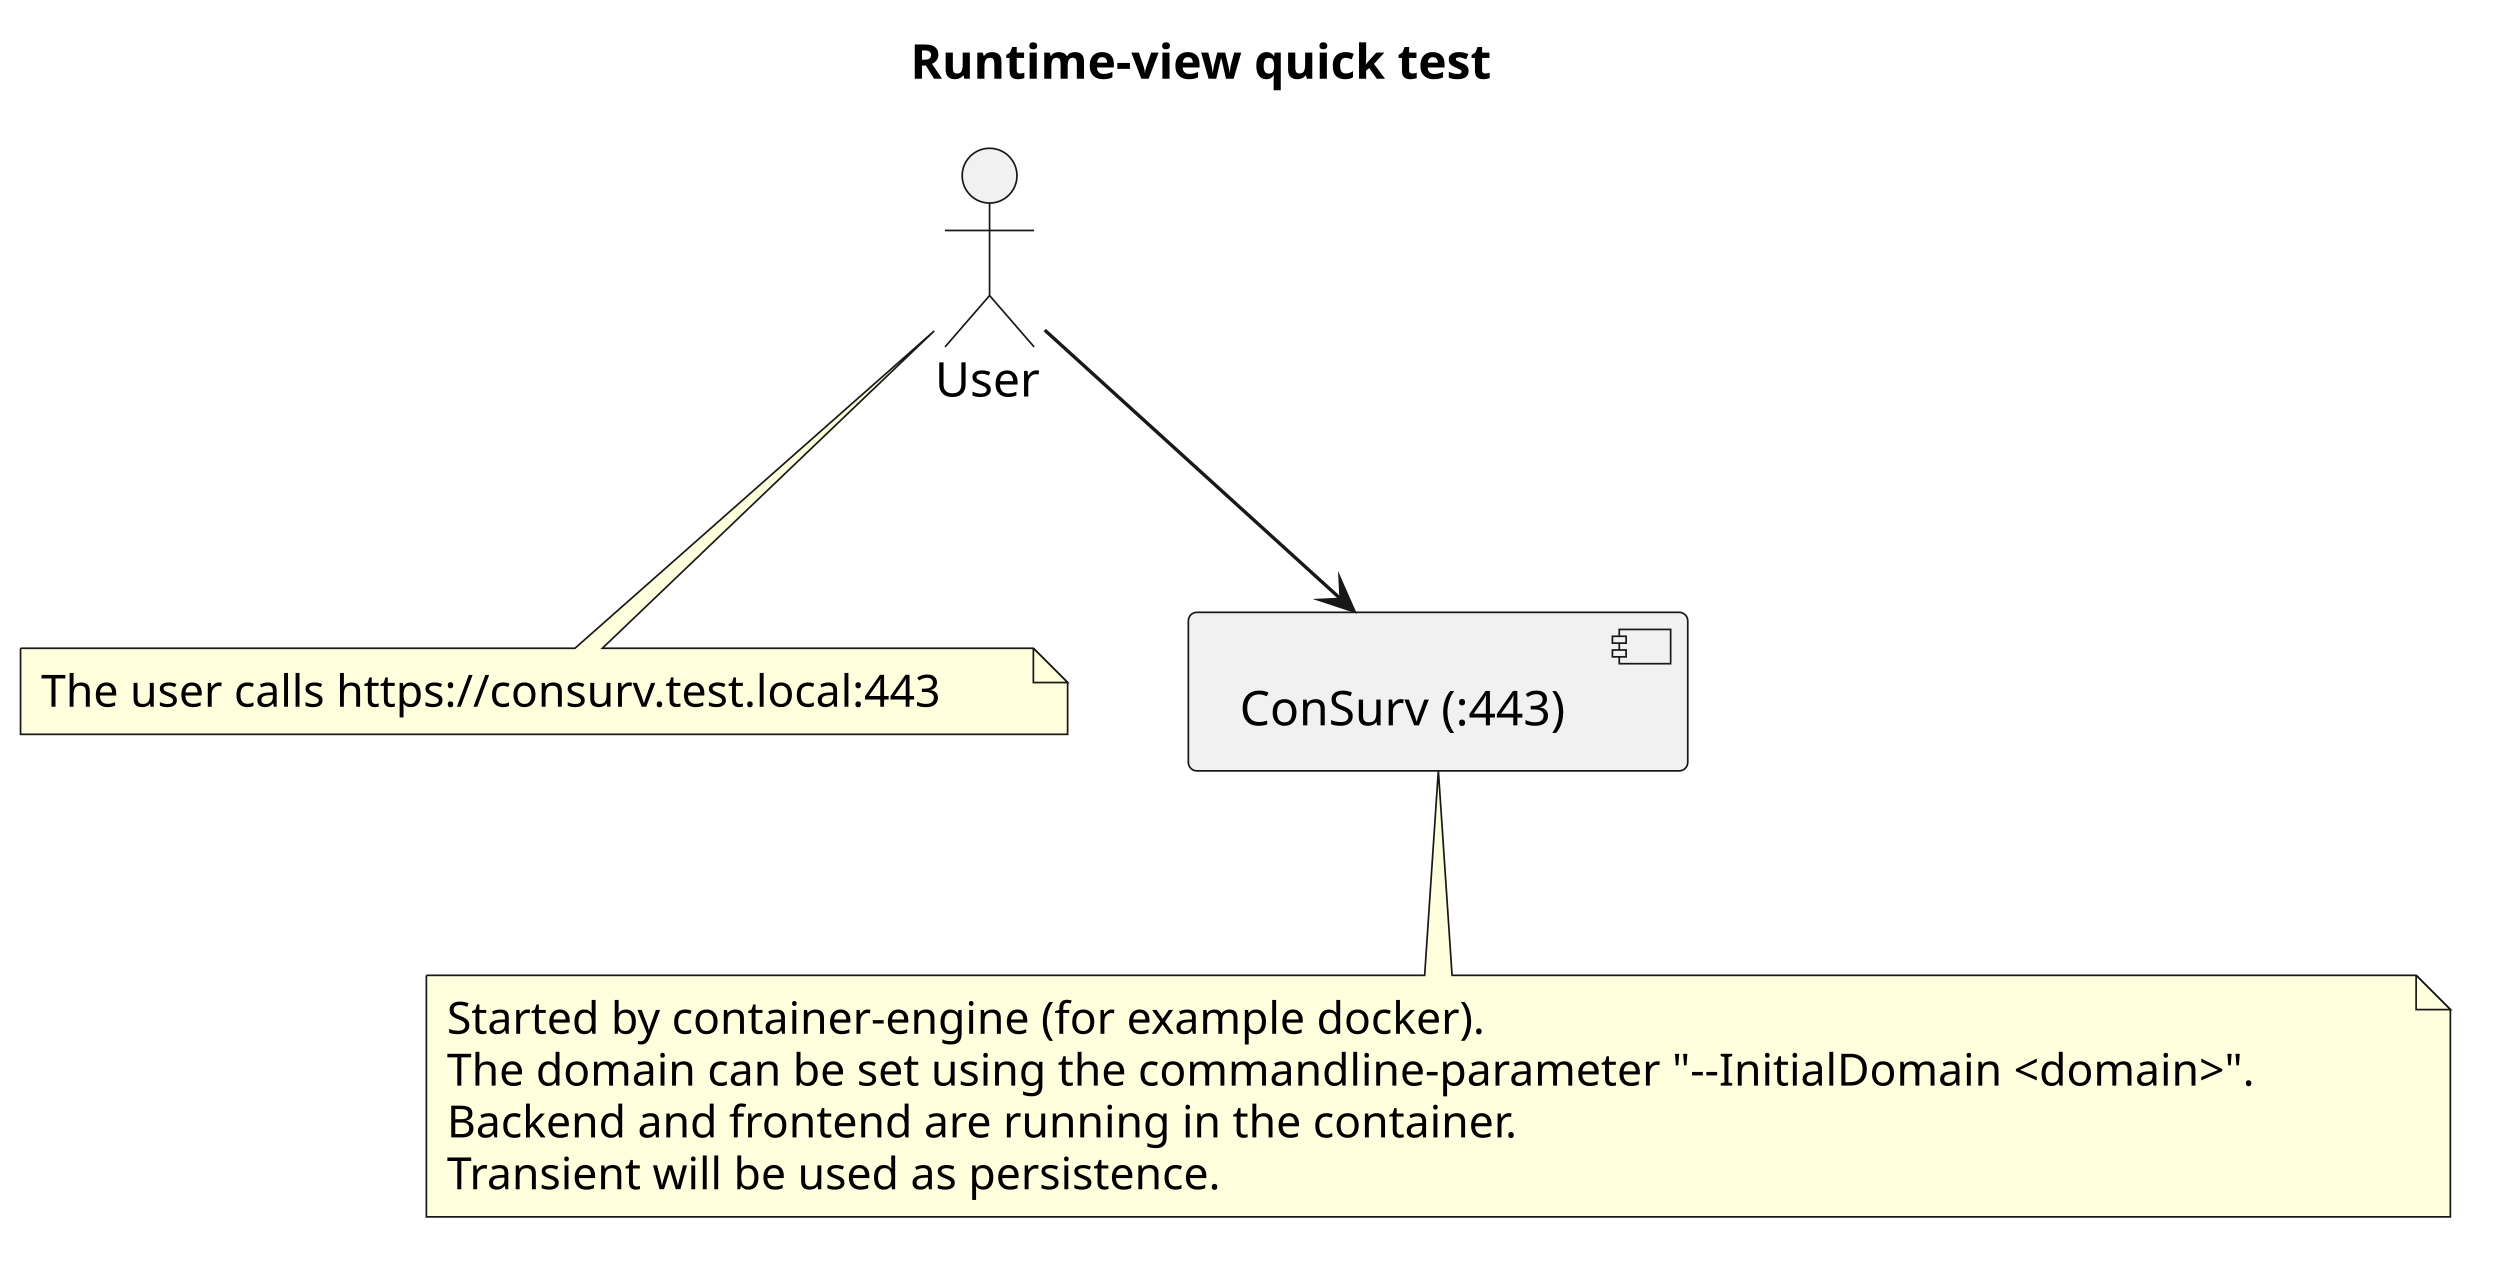
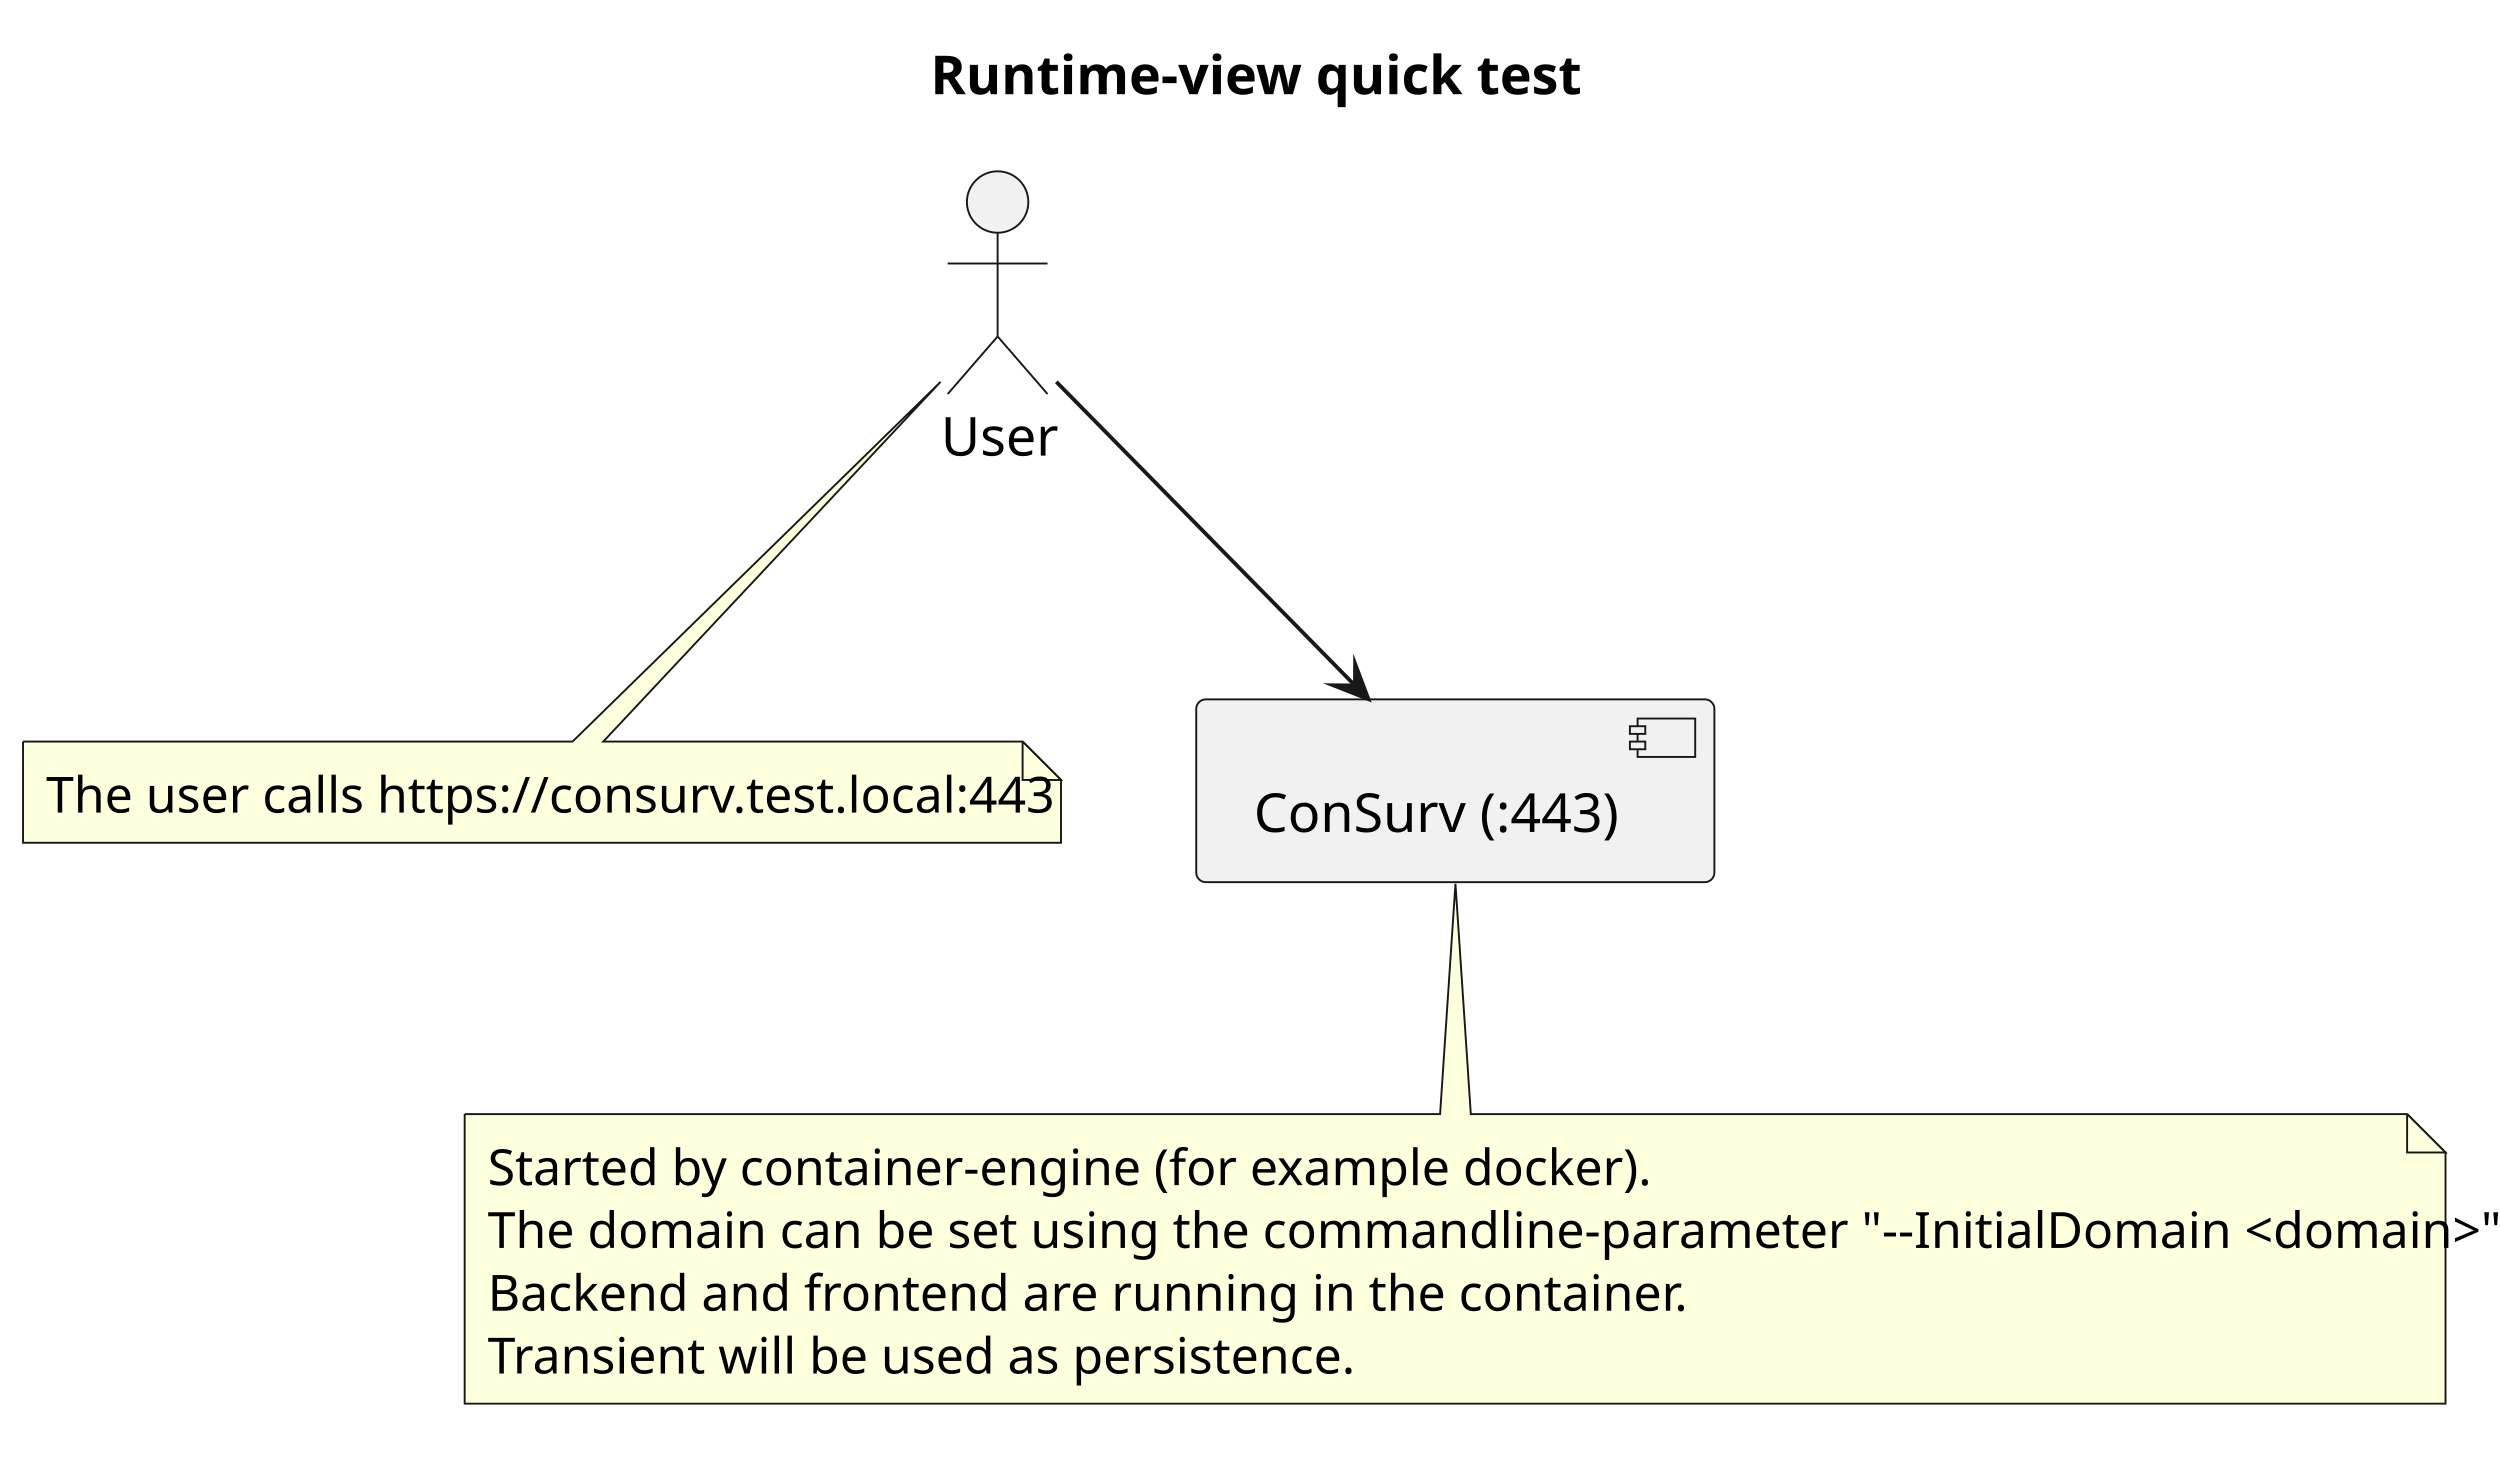
- <svg xmlns="http://www.w3.org/2000/svg" contentStyleType="text/css" data-diagram-type="DESCRIPTION" height="370px" preserveAspectRatio="none" style="width:730px;height:370px;background:#FFFFFF;" version="1.1" viewBox="0 0 730 370" width="730px" zoomAndPan="magnify">
+ <svg xmlns="http://www.w3.org/2000/svg" contentStyleType="text/css" data-diagram-type="DESCRIPTION" height="380px" preserveAspectRatio="none" style="width:651px;height:380px;background:#FFFFFF;" version="1.1" viewBox="0 0 651 380" width="651px" zoomAndPan="magnify">
  <defs />
  <g>
    <g class="title" data-source-line="1">
-       <text fill="#000000" font-family="sans-serif" font-size="14" font-weight="700" lengthAdjust="spacing" textLength="191.81" x="265.849" y="22.995">Runtime-view quick test</text>
+       <text fill="#000000" font-family="sans-serif" font-size="14" font-weight="700" lengthAdjust="spacing" textLength="160.255" x="242.279" y="24.533">Runtime-view quick test</text>
    </g>
    <g class="entity" data-qualified-name="user" data-source-line="3" id="ent0001">
-       <ellipse cx="288.955" cy="51.297" fill="#F1F1F1" rx="8" ry="8" style="stroke:#181818;stroke-width:0.5;" />
-       <path d="M288.955,59.297 L288.955,86.297 M275.955,67.297 L301.955,67.297 M288.955,86.297 L275.955,101.297 M288.955,86.297 L301.955,101.297" fill="none" style="stroke:#181818;stroke-width:0.5;" />
-       <text fill="#000000" font-family="sans-serif" font-size="14" lengthAdjust="spacing" textLength="31.91" x="273" y="115.792">User</text>
+       <ellipse cx="259.779" cy="52.609" fill="#F1F1F1" rx="8" ry="8" style="stroke:#181818;stroke-width:0.5;" />
+       <path d="M259.779,60.609 L259.779,87.609 M246.779,68.609 L272.779,68.609 M259.779,87.609 L246.779,102.609 M259.779,87.609 L272.779,102.609" fill="none" style="stroke:#181818;stroke-width:0.5;" />
+       <text fill="#000000" font-family="sans-serif" font-size="14" lengthAdjust="spacing" textLength="29.559" x="245" y="118.643">User</text>
    </g>
    <g class="entity" data-qualified-name="UserNote" data-source-line="5" id="ent0002">
-       <path d="M6,189.297 L6,214.43 A0,0 0 0 0 6,214.43 L311.743,214.43 A0,0 0 0 0 311.743,214.43 L311.743,199.297 L301.743,189.297 L175.88,189.297 L272.8,96.627 L167.88,189.297 L6,189.297 A0,0 0 0 0 6,189.297" fill="#FEFFDD" style="stroke:#181818;stroke-width:0.5;" />
-       <path d="M301.743,189.297 L301.743,199.297 L311.743,199.297 L301.743,189.297" fill="#FEFFDD" style="stroke:#181818;stroke-width:0.5;" />
-       <text fill="#000000" font-family="sans-serif" font-size="13" lengthAdjust="spacing" textLength="284.743" x="12" y="206.364">The user calls https://consurv.test.local:443</text>
+       <path d="M6,193.109 L6,219.461 A0,0 0 0 0 6,219.461 L276.285,219.461 A0,0 0 0 0 276.285,219.461 L276.285,203.109 L266.285,193.109 L157.08,193.109 L244.93,99.429 L149.08,193.109 L6,193.109 A0,0 0 0 0 6,193.109" fill="#FEFFDD" style="stroke:#181818;stroke-width:0.5;" />
+       <path d="M266.285,193.109 L266.285,203.109 L276.285,203.109 L266.285,193.109" fill="#FEFFDD" style="stroke:#181818;stroke-width:0.5;" />
+       <text fill="#000000" font-family="sans-serif" font-size="13" lengthAdjust="spacing" textLength="249.285" x="12" y="211.605">The user calls https://consurv.test.local:443</text>
    </g>
    <g class="entity" data-qualified-name="ConSurv" data-source-line="9" id="ent0004">
-       <rect fill="#F1F1F1" height="46.297" rx="2.5" ry="2.5" style="stroke:#181818;stroke-width:0.5;" width="145.827" x="347" y="178.797" />
-       <rect fill="#F1F1F1" height="10" style="stroke:#181818;stroke-width:0.5;" width="15" x="472.827" y="183.797" />
-       <rect fill="#F1F1F1" height="2" style="stroke:#181818;stroke-width:0.5;" width="4" x="470.827" y="185.797" />
-       <rect fill="#F1F1F1" height="2" style="stroke:#181818;stroke-width:0.5;" width="4" x="470.827" y="189.797" />
-       <text fill="#000000" font-family="sans-serif" font-size="14" lengthAdjust="spacing" textLength="105.827" x="362" y="211.792">ConSurv (:443)</text>
+       <rect fill="#F1F1F1" height="47.609" rx="2.5" ry="2.5" style="stroke:#181818;stroke-width:0.5;" width="134.931" x="311.5" y="182.109" />
+       <rect fill="#F1F1F1" height="10" style="stroke:#181818;stroke-width:0.5;" width="15" x="426.431" y="187.109" />
+       <rect fill="#F1F1F1" height="2" style="stroke:#181818;stroke-width:0.5;" width="4" x="424.431" y="189.109" />
+       <rect fill="#F1F1F1" height="2" style="stroke:#181818;stroke-width:0.5;" width="4" x="424.431" y="193.109" />
+       <text fill="#000000" font-family="sans-serif" font-size="14" lengthAdjust="spacing" textLength="94.931" x="326.5" y="216.643">ConSurv (:443)</text>
    </g>
    <g class="entity" data-qualified-name="ConSurvNote" data-source-line="11" id="ent0005">
-       <path d="M124.5,284.797 L124.5,355.328 A0,0 0 0 0 124.5,355.328 L715.507,355.328 A0,0 0 0 0 715.507,355.328 L715.507,294.797 L705.507,284.797 L424,284.797 L420,224.987 L416,284.797 L124.5,284.797 A0,0 0 0 0 124.5,284.797" fill="#FEFFDD" style="stroke:#181818;stroke-width:0.5;" />
-       <path d="M705.507,284.797 L705.507,294.797 L715.507,294.797 L705.507,284.797" fill="#FEFFDD" style="stroke:#181818;stroke-width:0.5;" />
-       <text fill="#000000" font-family="sans-serif" font-size="13" lengthAdjust="spacing" textLength="327.799" x="130.5" y="301.864">Started by container-engine (for example docker).</text>
-       <text fill="#000000" font-family="sans-serif" font-size="13" lengthAdjust="spacing" textLength="570.007" x="130.5" y="316.997">The domain can be set using the commandline-parameter "--InitialDomain &lt;domain&gt;".</text>
-       <text fill="#000000" font-family="sans-serif" font-size="13" lengthAdjust="spacing" textLength="335.524" x="130.5" y="332.129">Backend and frontend are running in the container.</text>
-       <text fill="#000000" font-family="sans-serif" font-size="13" lengthAdjust="spacing" textLength="244.956" x="130.5" y="347.262">Transient will be used as persistence.</text>
+       <path d="M121,290.109 L121,365.516 A0,0 0 0 0 121,365.516 L636.812,365.516 A0,0 0 0 0 636.812,365.516 L636.812,300.109 L626.812,290.109 L383,290.109 L379,230.149 L375,290.109 L121,290.109 A0,0 0 0 0 121,290.109" fill="#FEFFDD" style="stroke:#181818;stroke-width:0.5;" />
+       <path d="M626.812,290.109 L626.812,300.109 L636.812,300.109 L626.812,290.109" fill="#FEFFDD" style="stroke:#181818;stroke-width:0.5;" />
+       <text fill="#000000" font-family="sans-serif" font-size="13" lengthAdjust="spacing" textLength="286.146" x="127" y="308.604">Started by container-engine (for example docker).</text>
+       <text fill="#000000" font-family="sans-serif" font-size="13" lengthAdjust="spacing" textLength="494.812" x="127" y="324.956">The domain can be set using the commandline-parameter "--InitialDomain &lt;domain&gt;".</text>
+       <text fill="#000000" font-family="sans-serif" font-size="13" lengthAdjust="spacing" textLength="292.703" x="127" y="341.308">Backend and frontend are running in the container.</text>
+       <text fill="#000000" font-family="sans-serif" font-size="13" lengthAdjust="spacing" textLength="216.773" x="127" y="357.659">Transient will be used as persistence.</text>
    </g>
    <g class="link" data-entity-1="ent0001" data-entity-2="ent0004" data-link-type="dependency" data-source-line="18" id="lnk7">
-       <path d="M305.06,96.387 C327.61,116.867 365.139,150.965 391.599,174.995" fill="none" id="user-to-ConSurv" style="stroke:#181818;stroke-width:1;" />
-       <polygon fill="#181818" points="395.3,178.357,391.327,169.345,391.599,174.995,385.948,175.267,395.3,178.357" style="stroke:#181818;stroke-width:1;stroke-linejoin:miter;stroke-miterlimit:10;" />
+       <path d="M275.07,99.429 C295.59,120.289 328.964,154.235 352.824,178.495" fill="none" id="user-to-ConSurv" style="stroke:#181818;stroke-width:1;" />
+       <polygon fill="#181818" points="356.33,182.059,352.871,172.838,352.824,178.495,347.167,178.448,356.33,182.059" style="stroke:#181818;stroke-width:1;stroke-linejoin:miter;stroke-miterlimit:10;" />
    </g>
  </g>
</svg>
